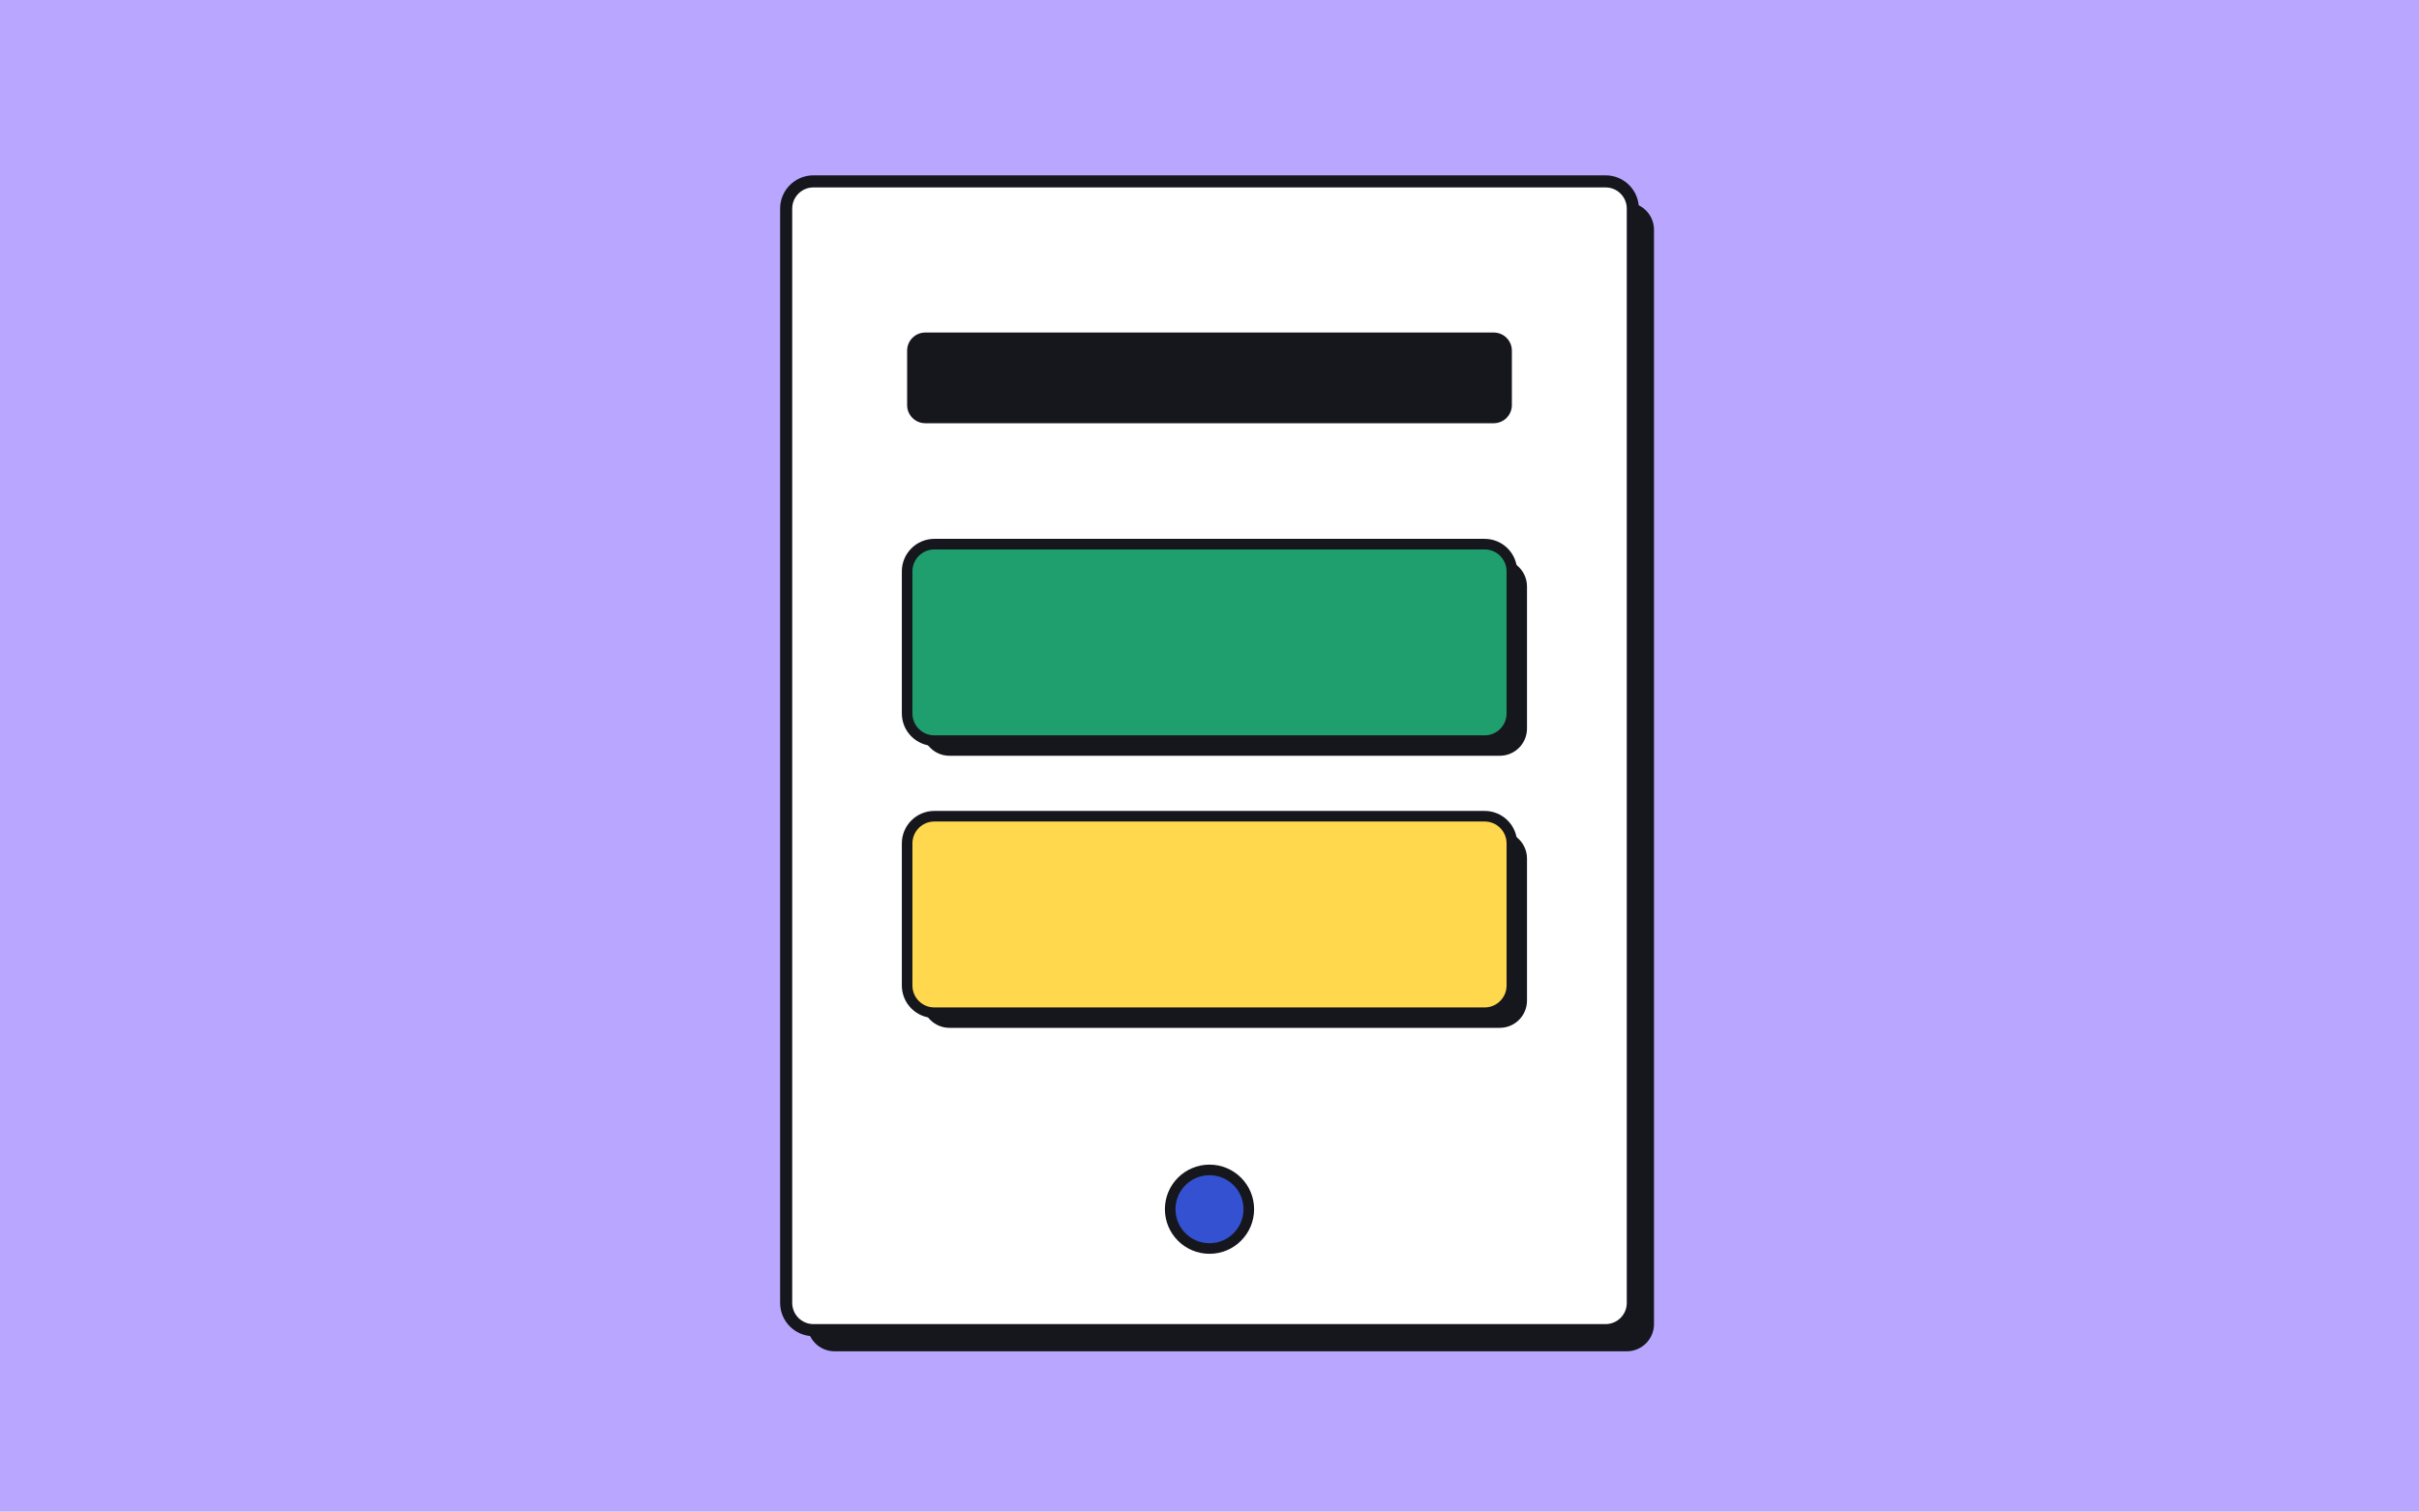
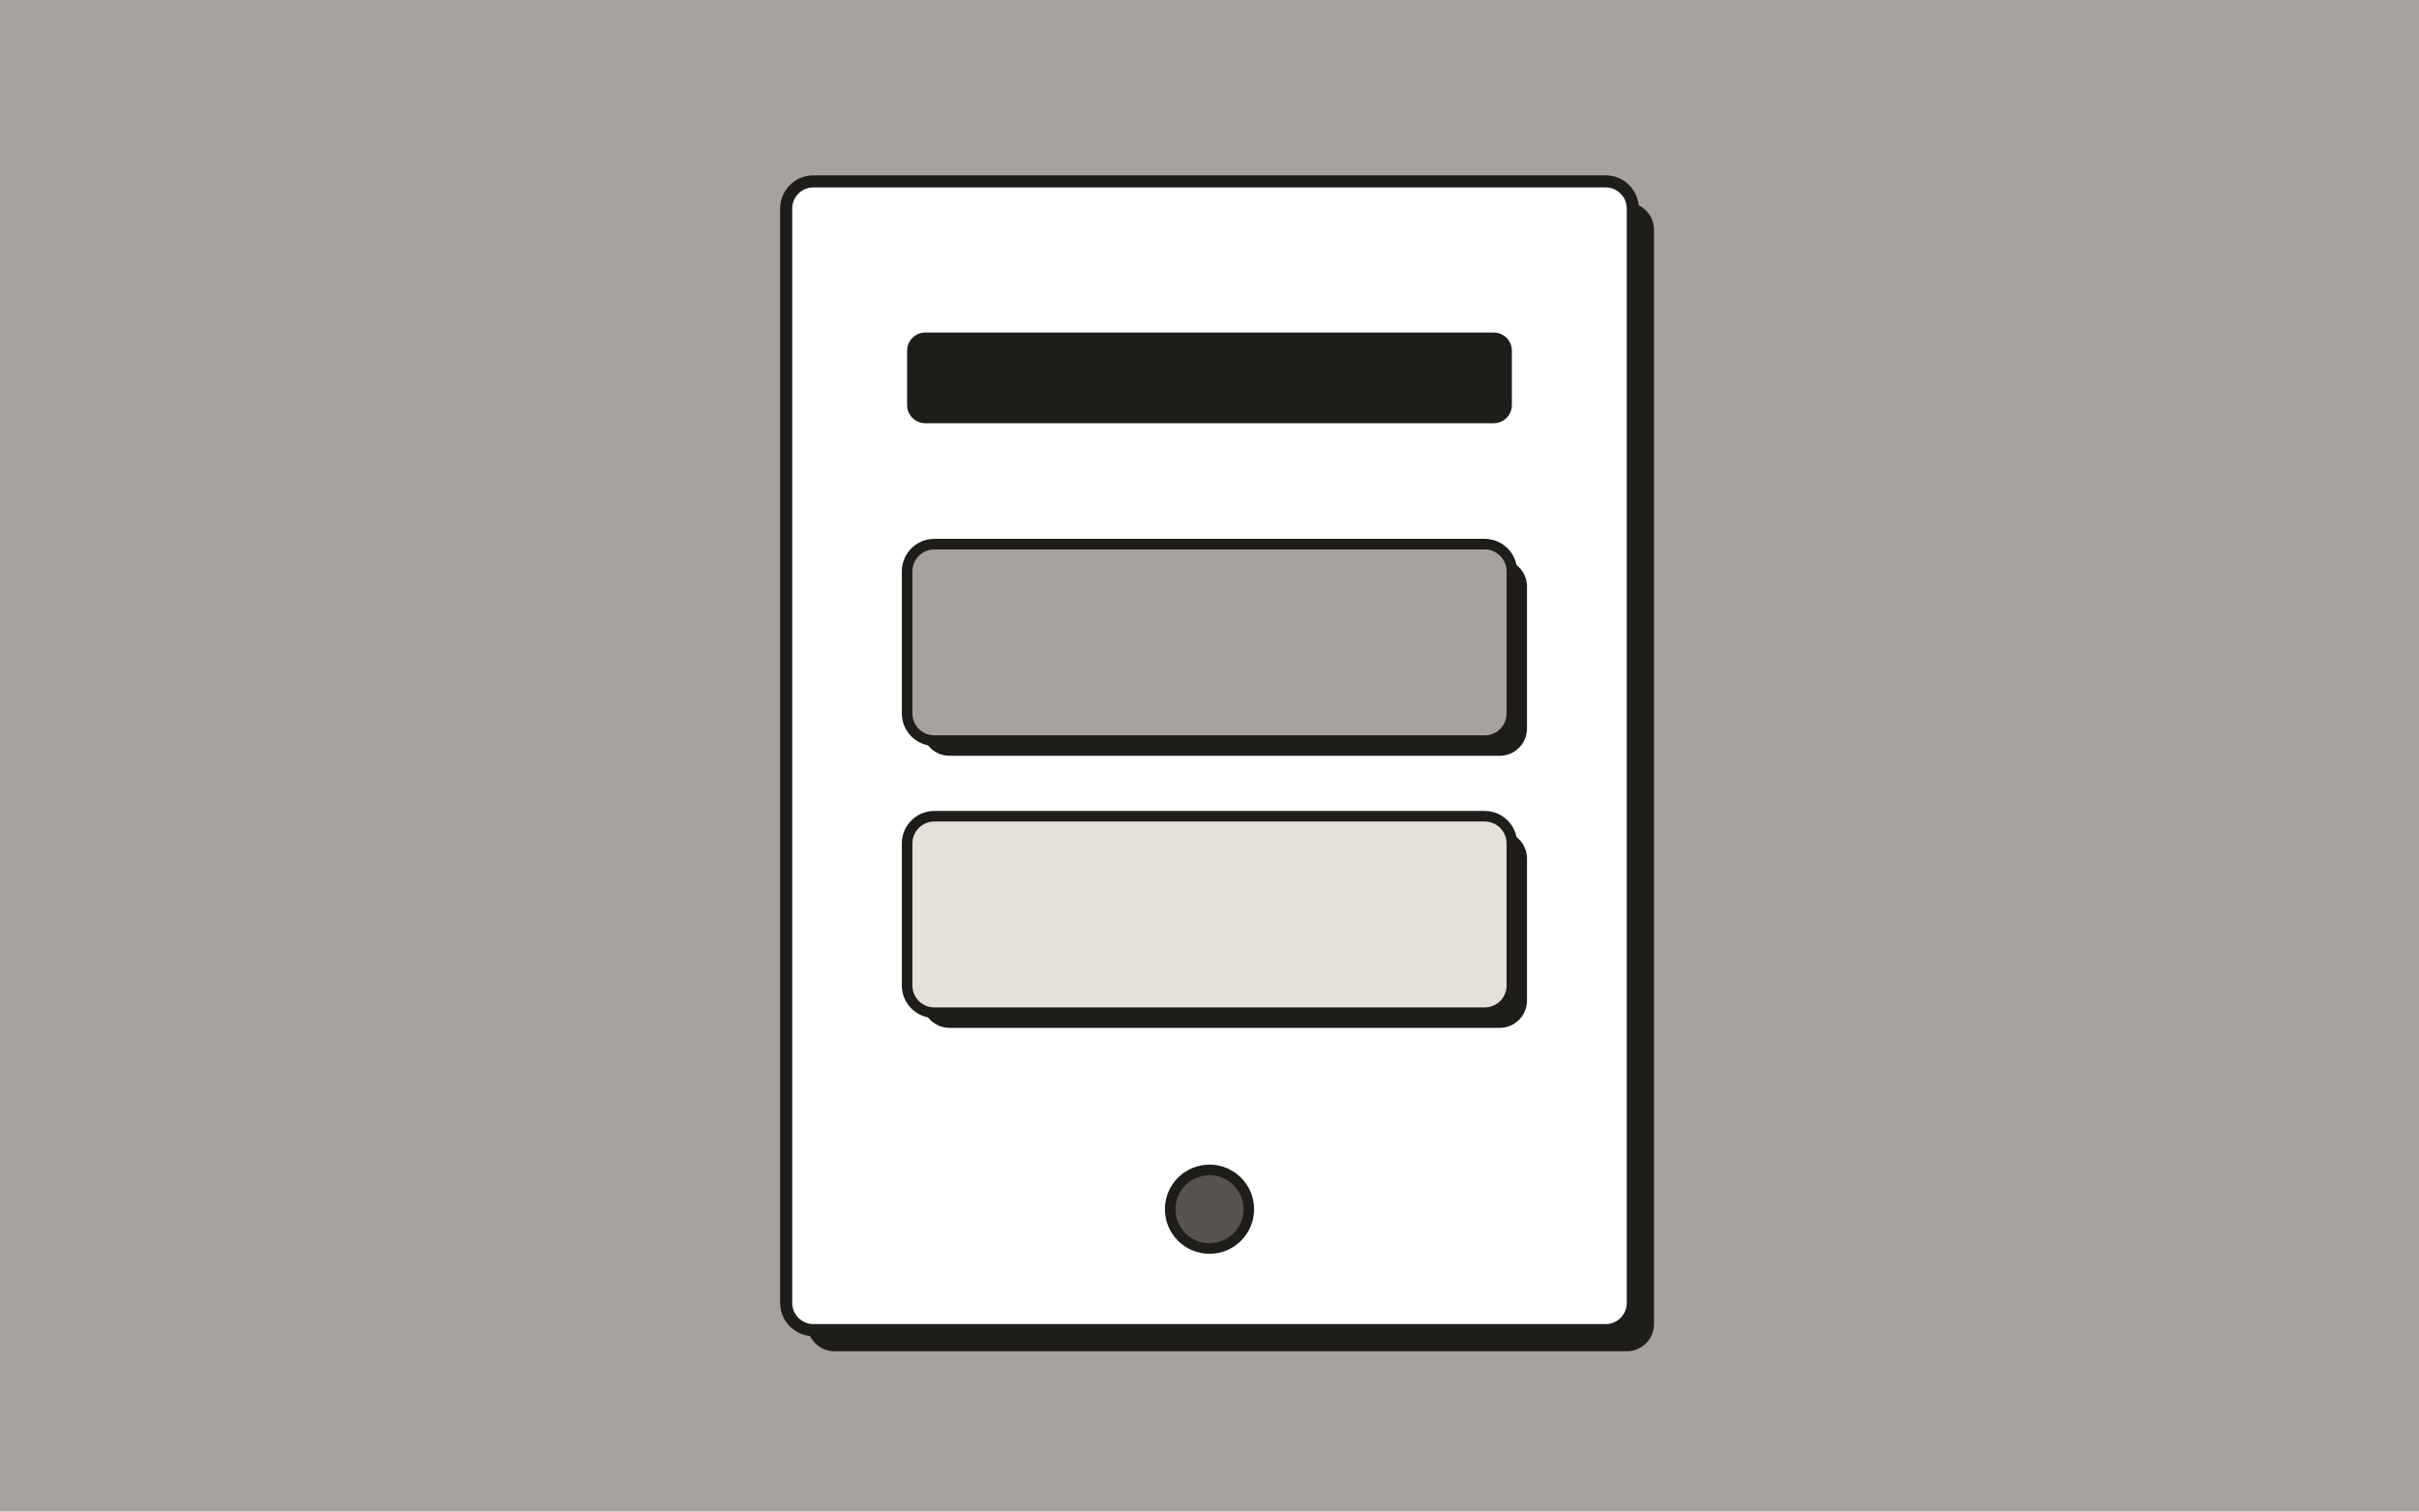
<svg xmlns="http://www.w3.org/2000/svg" width="1600" height="1000" viewBox="0 0 1600 1000">
-   <rect width="1600" height="1000" fill="#b9a6ff" />
-   <rect x="534" y="134" width="560" height="760" rx="18" fill="#16161d" />
-   <rect x="520" y="120" width="560" height="760" rx="18" fill="#ffffff" stroke="#16161d" stroke-width="8" />
-   <rect x="600" y="220" width="400" height="60" rx="12" fill="#16161d" />
-   <rect x="610" y="370" width="400" height="130" rx="18" fill="#16161d" />
-   <rect x="600" y="360" width="400" height="130" rx="18" fill="#1f9e6e" stroke="#16161d" stroke-width="7" />
-   <rect x="610" y="550" width="400" height="130" rx="18" fill="#16161d" />
-   <rect x="600" y="540" width="400" height="130" rx="18" fill="#ffd84d" stroke="#16161d" stroke-width="7" />
-   <circle cx="800" cy="800" r="26" fill="#3451d1" stroke="#16161d" stroke-width="7" />
+   <rect width="1600" height="1000" fill="#a8a29e" />
+   <rect x="534" y="134" width="560" height="760" rx="18" fill="#1f1d1a" />
+   <rect x="520" y="120" width="560" height="760" rx="18" fill="#ffffff" stroke="#1f1d1a" stroke-width="8" />
+   <rect x="600" y="220" width="400" height="60" rx="12" fill="#1f1d1a" />
+   <rect x="610" y="370" width="400" height="130" rx="18" fill="#1f1d1a" />
+   <rect x="600" y="360" width="400" height="130" rx="18" fill="#a8a29e" stroke="#1f1d1a" stroke-width="7" />
+   <rect x="610" y="550" width="400" height="130" rx="18" fill="#1f1d1a" />
+   <rect x="600" y="540" width="400" height="130" rx="18" fill="#e6e1d8" stroke="#1f1d1a" stroke-width="7" />
+   <circle cx="800" cy="800" r="26" fill="#57534e" stroke="#1f1d1a" stroke-width="7" />
</svg>
